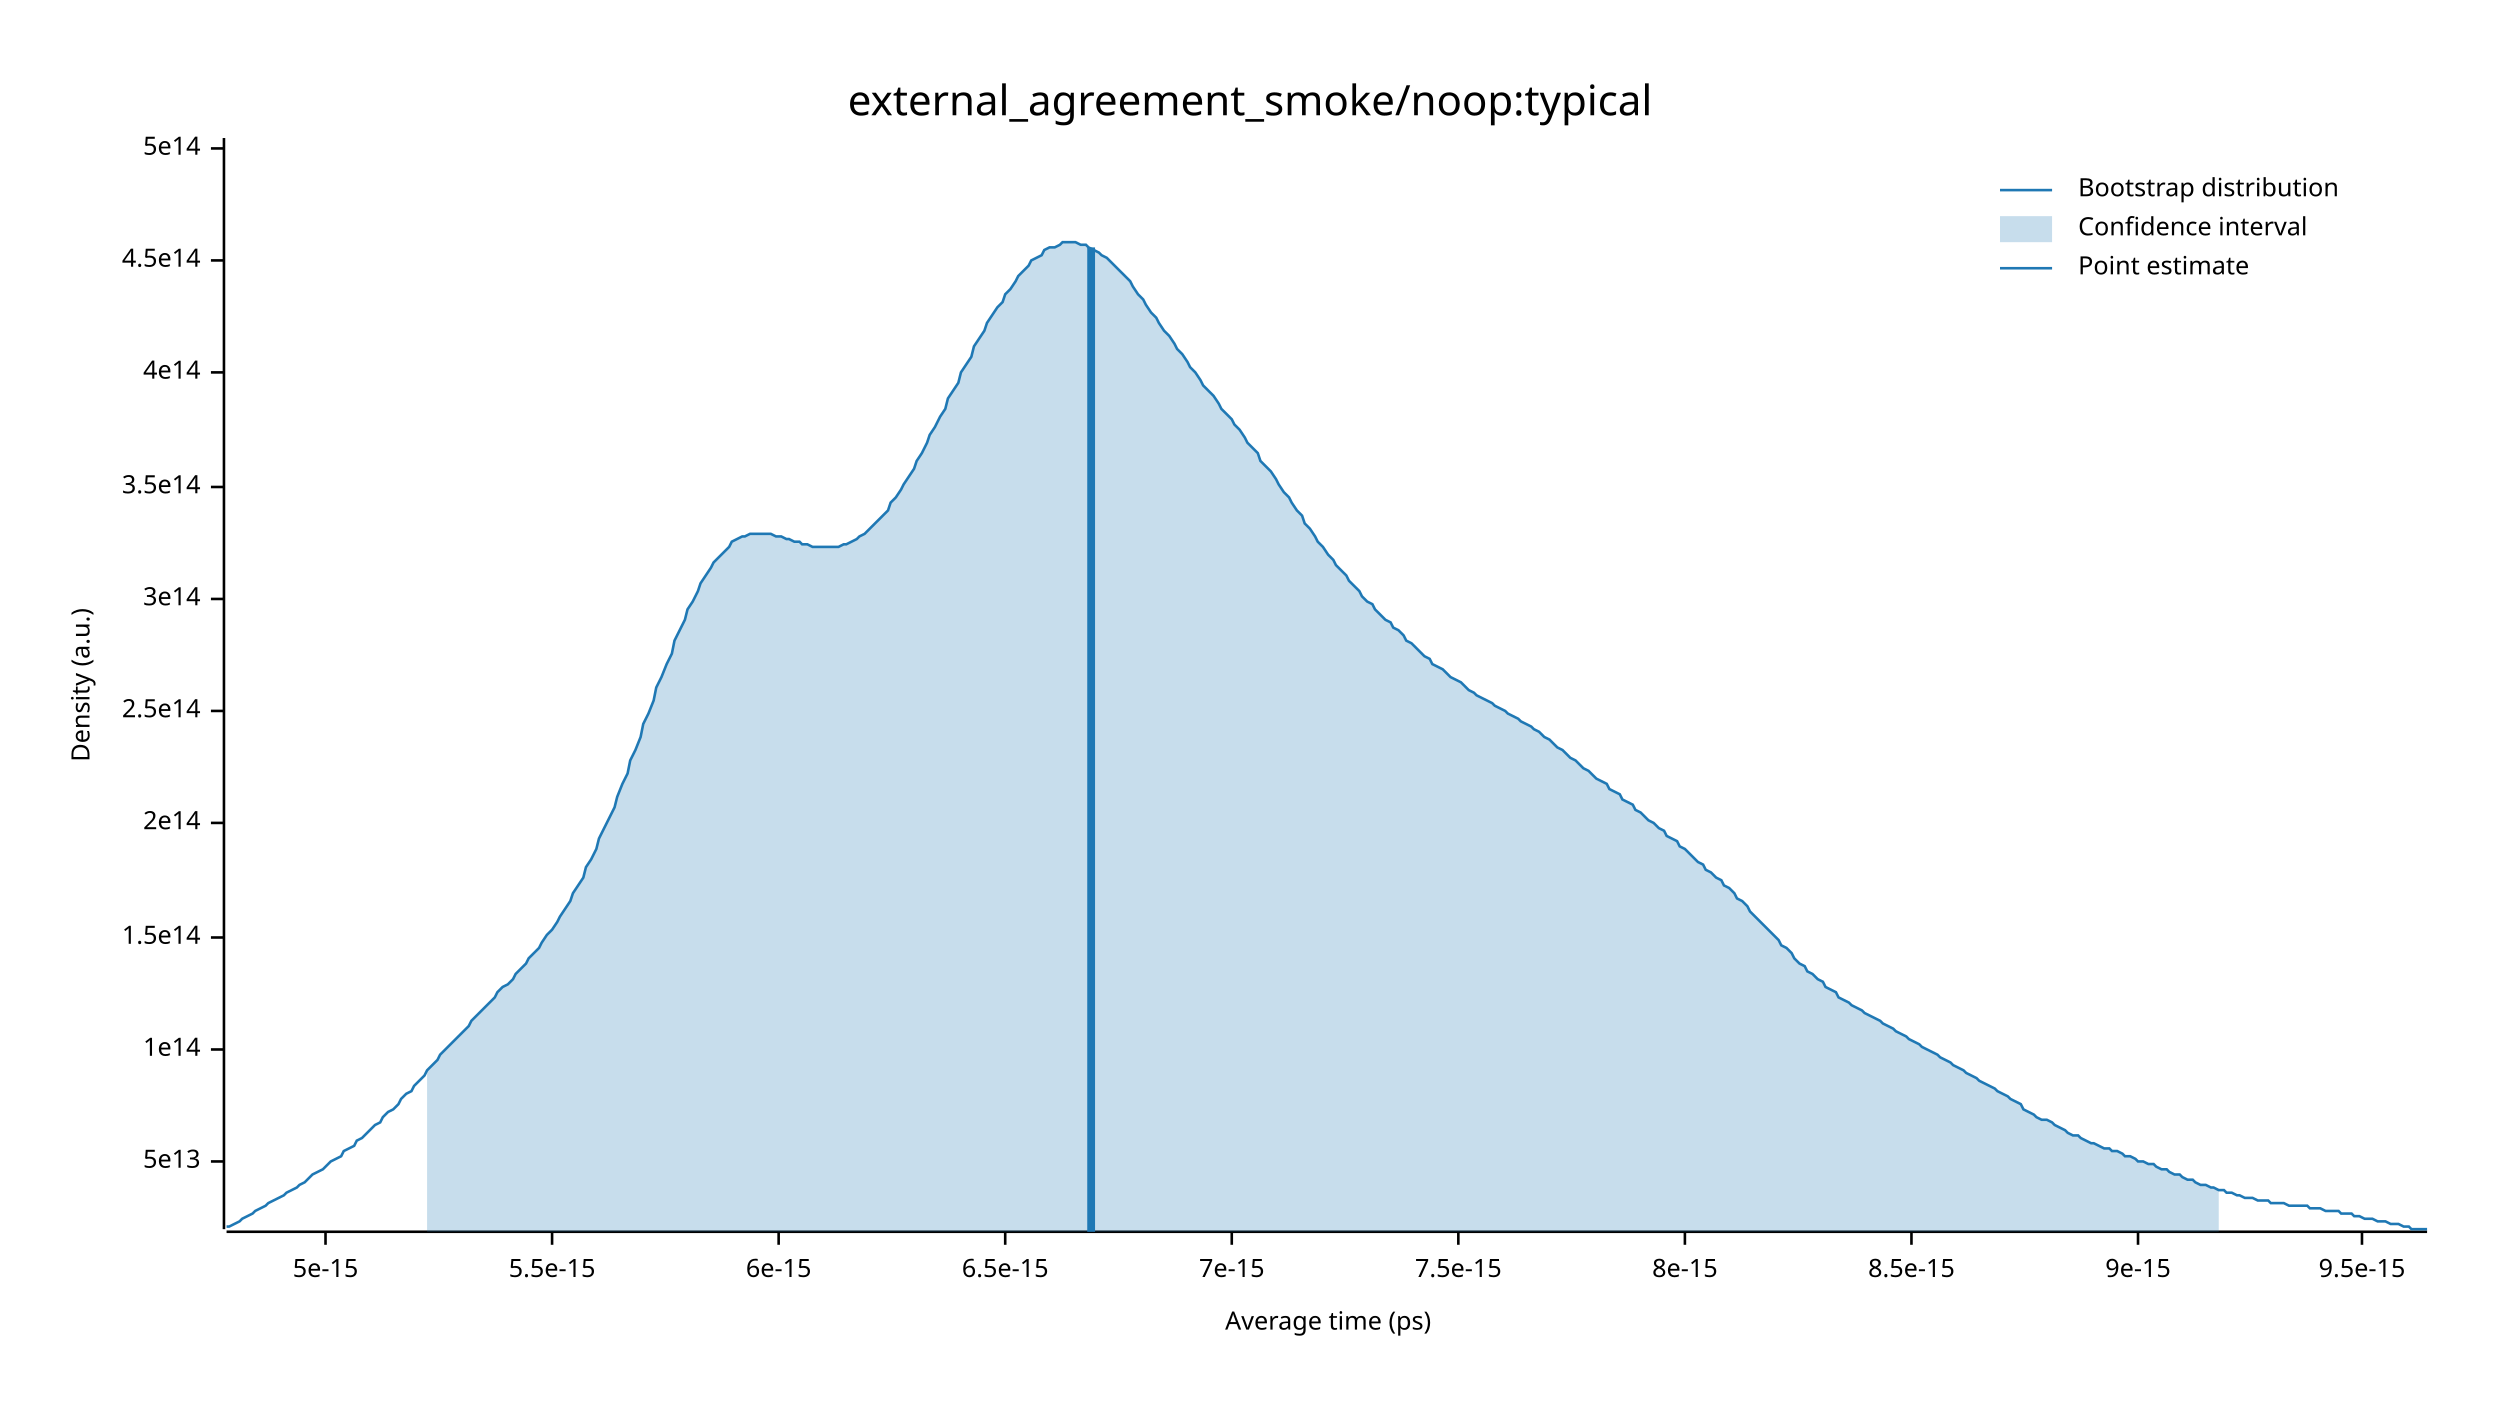
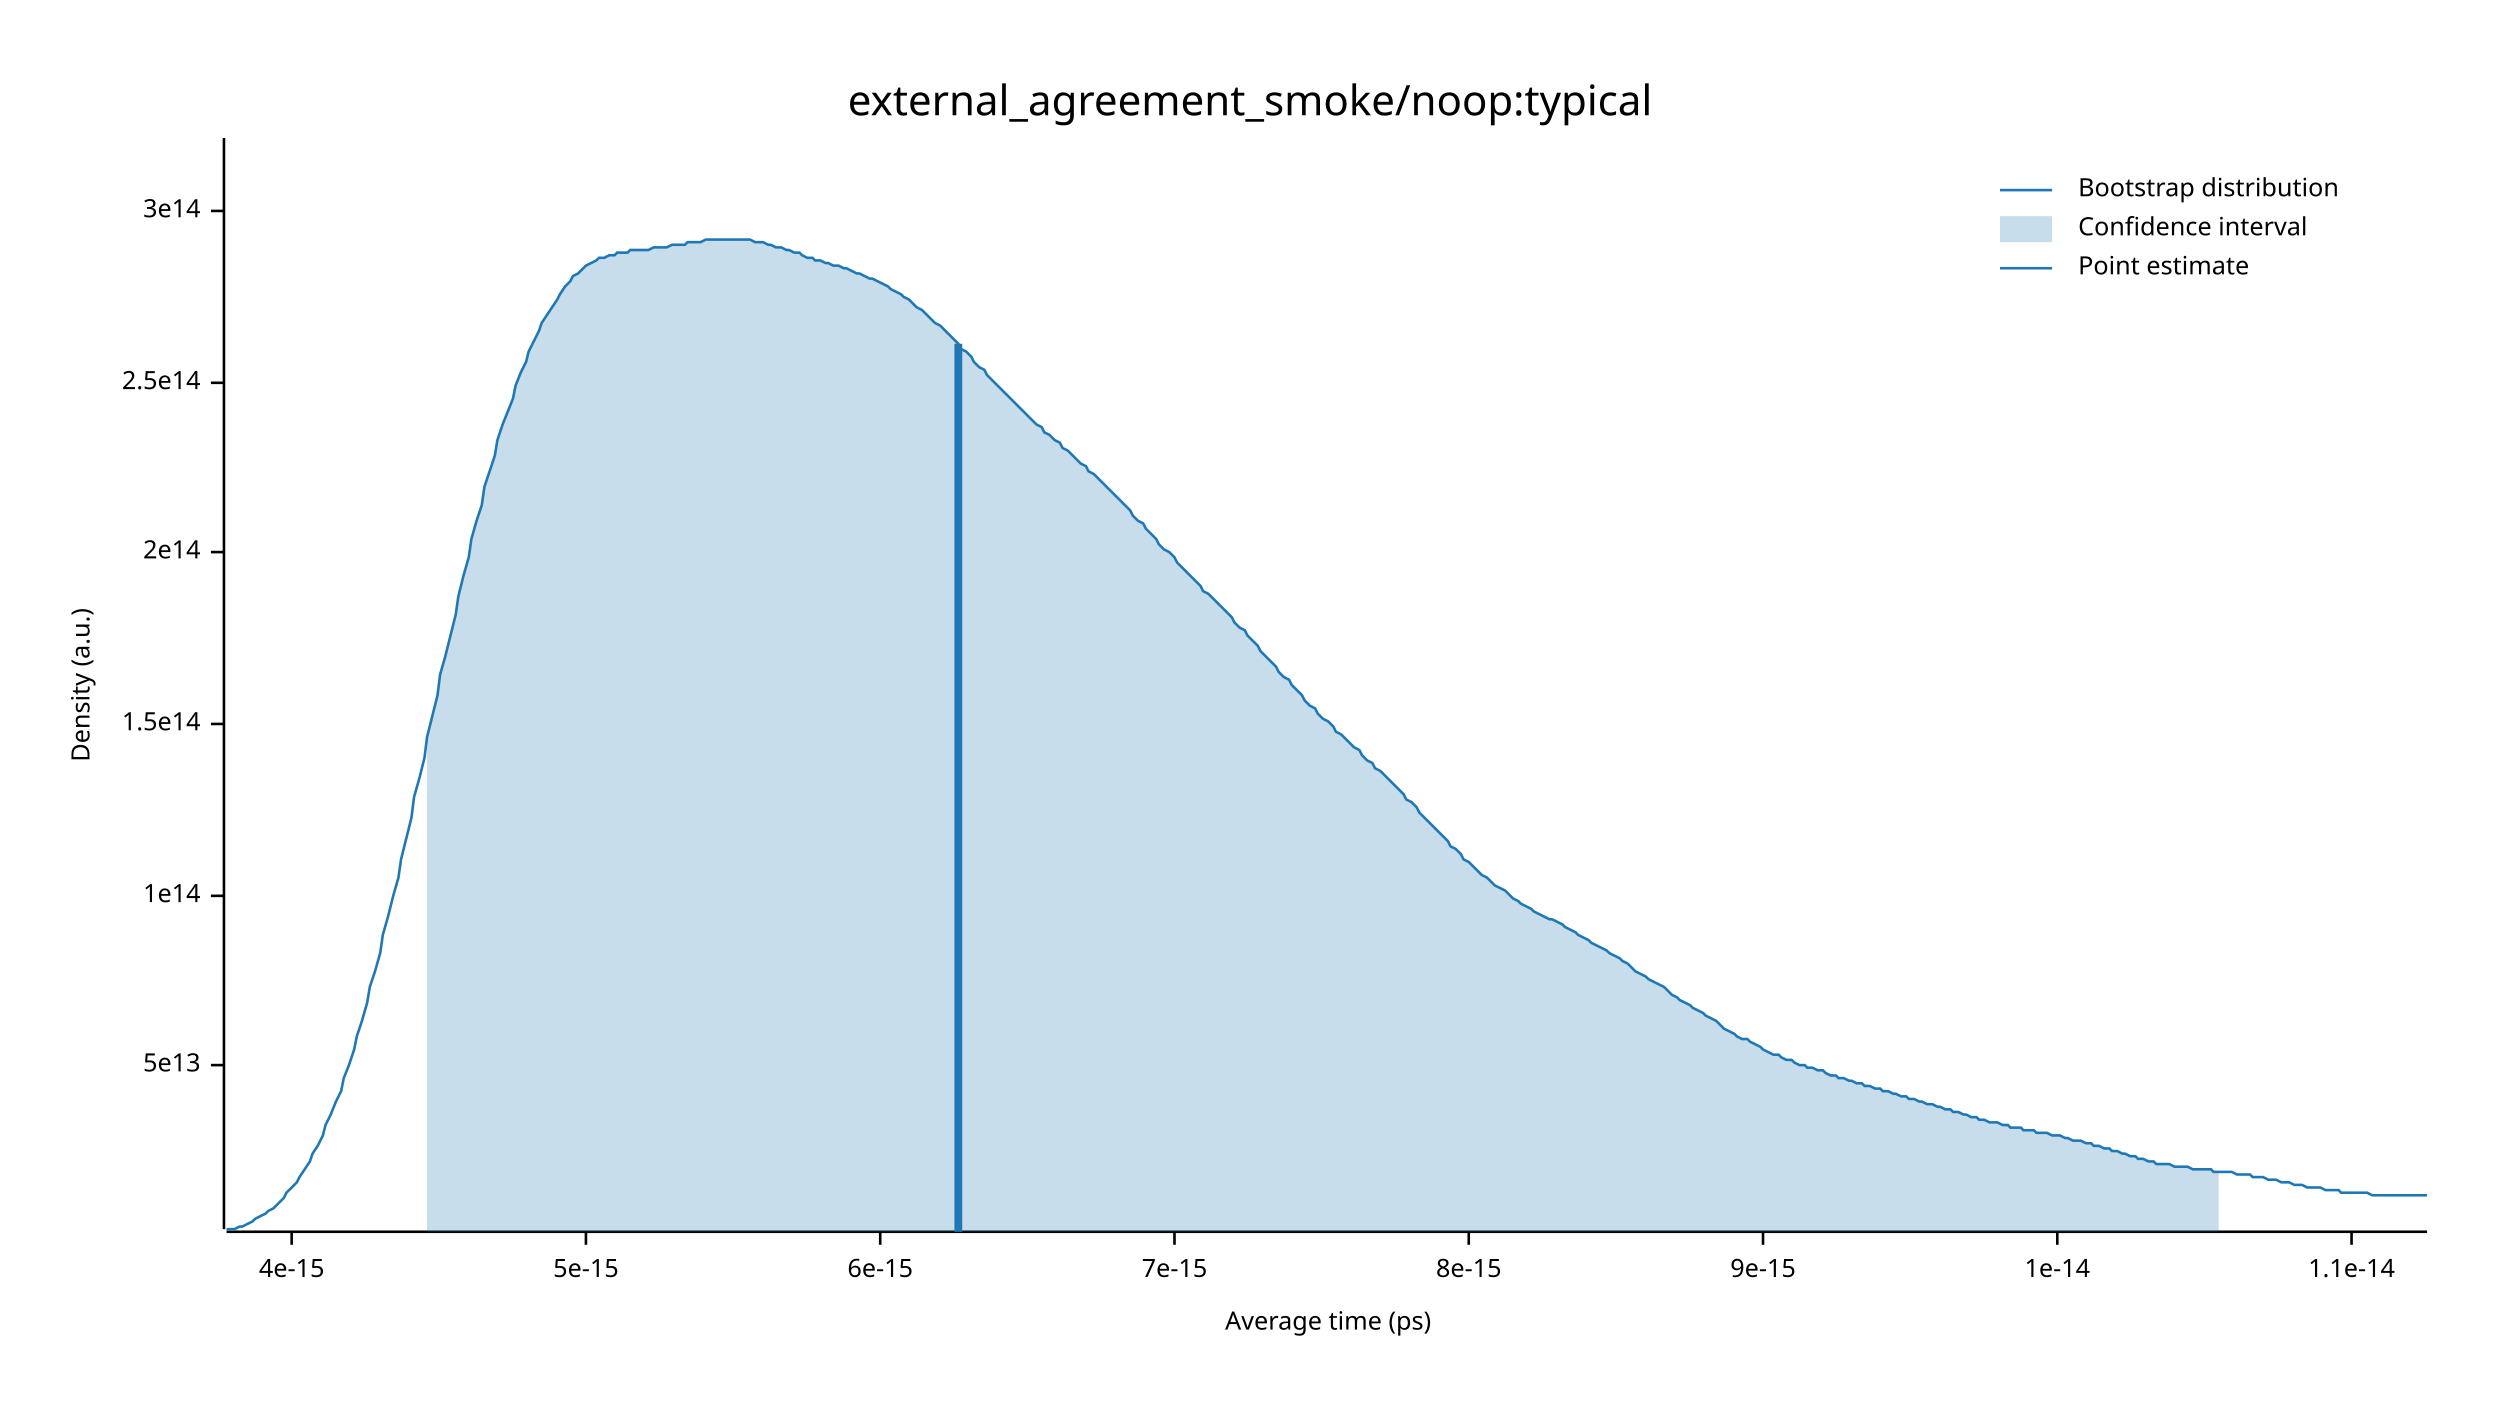
<svg xmlns="http://www.w3.org/2000/svg" width="960" height="540" viewBox="0 0 960 540">
  <text x="480" y="32" dy="0.76em" text-anchor="middle" font-family="sans-serif" font-size="16.129" opacity="1" fill="#000000">
external_agreement_smoke/noop:typical
</text>
  <text x="27" y="263" dy="0.76em" text-anchor="middle" font-family="sans-serif" font-size="9.677" opacity="1" fill="#000000" transform="rotate(270, 27, 263)">
Density (a.u.)
</text>
  <text x="510" y="513" dy="-0.5ex" text-anchor="middle" font-family="sans-serif" font-size="9.677" opacity="1" fill="#000000">
Average time (ps)
</text>
  <polyline fill="none" opacity="1" stroke="#000000" stroke-width="1" points="86,53 86,472 " />
-   <text x="77" y="446" dy="0.5ex" text-anchor="end" font-family="sans-serif" font-size="9.677" opacity="1" fill="#000000">
+   <text x="77" y="409" dy="0.5ex" text-anchor="end" font-family="sans-serif" font-size="9.677" opacity="1" fill="#000000">
5e13
</text>
-   <polyline fill="none" opacity="1" stroke="#000000" stroke-width="1" points="81,446 86,446 " />
-   <text x="77" y="403" dy="0.5ex" text-anchor="end" font-family="sans-serif" font-size="9.677" opacity="1" fill="#000000">
+   <polyline fill="none" opacity="1" stroke="#000000" stroke-width="1" points="81,409 86,409 " />
+   <text x="77" y="344" dy="0.5ex" text-anchor="end" font-family="sans-serif" font-size="9.677" opacity="1" fill="#000000">
1e14
</text>
-   <polyline fill="none" opacity="1" stroke="#000000" stroke-width="1" points="81,403 86,403 " />
-   <text x="77" y="360" dy="0.5ex" text-anchor="end" font-family="sans-serif" font-size="9.677" opacity="1" fill="#000000">
+   <polyline fill="none" opacity="1" stroke="#000000" stroke-width="1" points="81,344 86,344 " />
+   <text x="77" y="278" dy="0.5ex" text-anchor="end" font-family="sans-serif" font-size="9.677" opacity="1" fill="#000000">
1.5e14
</text>
-   <polyline fill="none" opacity="1" stroke="#000000" stroke-width="1" points="81,360 86,360 " />
-   <text x="77" y="316" dy="0.5ex" text-anchor="end" font-family="sans-serif" font-size="9.677" opacity="1" fill="#000000">
+   <polyline fill="none" opacity="1" stroke="#000000" stroke-width="1" points="81,278 86,278 " />
+   <text x="77" y="212" dy="0.5ex" text-anchor="end" font-family="sans-serif" font-size="9.677" opacity="1" fill="#000000">
2e14
</text>
-   <polyline fill="none" opacity="1" stroke="#000000" stroke-width="1" points="81,316 86,316 " />
-   <text x="77" y="273" dy="0.5ex" text-anchor="end" font-family="sans-serif" font-size="9.677" opacity="1" fill="#000000">
+   <polyline fill="none" opacity="1" stroke="#000000" stroke-width="1" points="81,212 86,212 " />
+   <text x="77" y="147" dy="0.5ex" text-anchor="end" font-family="sans-serif" font-size="9.677" opacity="1" fill="#000000">
2.5e14
</text>
-   <polyline fill="none" opacity="1" stroke="#000000" stroke-width="1" points="81,273 86,273 " />
-   <text x="77" y="230" dy="0.5ex" text-anchor="end" font-family="sans-serif" font-size="9.677" opacity="1" fill="#000000">
+   <polyline fill="none" opacity="1" stroke="#000000" stroke-width="1" points="81,147 86,147 " />
+   <text x="77" y="81" dy="0.5ex" text-anchor="end" font-family="sans-serif" font-size="9.677" opacity="1" fill="#000000">
3e14
</text>
-   <polyline fill="none" opacity="1" stroke="#000000" stroke-width="1" points="81,230 86,230 " />
-   <text x="77" y="187" dy="0.5ex" text-anchor="end" font-family="sans-serif" font-size="9.677" opacity="1" fill="#000000">
- 3.5e14
+   <polyline fill="none" opacity="1" stroke="#000000" stroke-width="1" points="81,81 86,81 " />
+   <polyline fill="none" opacity="1" stroke="#000000" stroke-width="1" points="87,473 932,473 " />
+   <text x="112" y="483" dy="0.76em" text-anchor="middle" font-family="sans-serif" font-size="9.677" opacity="1" fill="#000000">
+ 4e-15
</text>
-   <polyline fill="none" opacity="1" stroke="#000000" stroke-width="1" points="81,187 86,187 " />
-   <text x="77" y="143" dy="0.5ex" text-anchor="end" font-family="sans-serif" font-size="9.677" opacity="1" fill="#000000">
- 4e14
- </text>
-   <polyline fill="none" opacity="1" stroke="#000000" stroke-width="1" points="81,143 86,143 " />
-   <text x="77" y="100" dy="0.5ex" text-anchor="end" font-family="sans-serif" font-size="9.677" opacity="1" fill="#000000">
- 4.5e14
- </text>
-   <polyline fill="none" opacity="1" stroke="#000000" stroke-width="1" points="81,100 86,100 " />
-   <text x="77" y="57" dy="0.5ex" text-anchor="end" font-family="sans-serif" font-size="9.677" opacity="1" fill="#000000">
- 5e14
- </text>
-   <polyline fill="none" opacity="1" stroke="#000000" stroke-width="1" points="81,57 86,57 " />
-   <polyline fill="none" opacity="1" stroke="#000000" stroke-width="1" points="87,473 932,473 " />
-   <text x="125" y="483" dy="0.76em" text-anchor="middle" font-family="sans-serif" font-size="9.677" opacity="1" fill="#000000">
+   <polyline fill="none" opacity="1" stroke="#000000" stroke-width="1" points="112,473 112,478 " />
+   <text x="225" y="483" dy="0.76em" text-anchor="middle" font-family="sans-serif" font-size="9.677" opacity="1" fill="#000000">
5e-15
</text>
-   <polyline fill="none" opacity="1" stroke="#000000" stroke-width="1" points="125,473 125,478 " />
-   <text x="212" y="483" dy="0.76em" text-anchor="middle" font-family="sans-serif" font-size="9.677" opacity="1" fill="#000000">
- 5.5e-15
- </text>
-   <polyline fill="none" opacity="1" stroke="#000000" stroke-width="1" points="212,473 212,478 " />
-   <text x="299" y="483" dy="0.76em" text-anchor="middle" font-family="sans-serif" font-size="9.677" opacity="1" fill="#000000">
+   <polyline fill="none" opacity="1" stroke="#000000" stroke-width="1" points="225,473 225,478 " />
+   <text x="338" y="483" dy="0.76em" text-anchor="middle" font-family="sans-serif" font-size="9.677" opacity="1" fill="#000000">
6e-15
</text>
-   <polyline fill="none" opacity="1" stroke="#000000" stroke-width="1" points="299,473 299,478 " />
-   <text x="386" y="483" dy="0.76em" text-anchor="middle" font-family="sans-serif" font-size="9.677" opacity="1" fill="#000000">
- 6.5e-15
- </text>
-   <polyline fill="none" opacity="1" stroke="#000000" stroke-width="1" points="386,473 386,478 " />
-   <text x="473" y="483" dy="0.76em" text-anchor="middle" font-family="sans-serif" font-size="9.677" opacity="1" fill="#000000">
+   <polyline fill="none" opacity="1" stroke="#000000" stroke-width="1" points="338,473 338,478 " />
+   <text x="451" y="483" dy="0.76em" text-anchor="middle" font-family="sans-serif" font-size="9.677" opacity="1" fill="#000000">
7e-15
</text>
-   <polyline fill="none" opacity="1" stroke="#000000" stroke-width="1" points="473,473 473,478 " />
-   <text x="560" y="483" dy="0.76em" text-anchor="middle" font-family="sans-serif" font-size="9.677" opacity="1" fill="#000000">
- 7.5e-15
- </text>
-   <polyline fill="none" opacity="1" stroke="#000000" stroke-width="1" points="560,473 560,478 " />
-   <text x="647" y="483" dy="0.76em" text-anchor="middle" font-family="sans-serif" font-size="9.677" opacity="1" fill="#000000">
+   <polyline fill="none" opacity="1" stroke="#000000" stroke-width="1" points="451,473 451,478 " />
+   <text x="564" y="483" dy="0.76em" text-anchor="middle" font-family="sans-serif" font-size="9.677" opacity="1" fill="#000000">
8e-15
</text>
-   <polyline fill="none" opacity="1" stroke="#000000" stroke-width="1" points="647,473 647,478 " />
-   <text x="734" y="483" dy="0.76em" text-anchor="middle" font-family="sans-serif" font-size="9.677" opacity="1" fill="#000000">
- 8.5e-15
- </text>
-   <polyline fill="none" opacity="1" stroke="#000000" stroke-width="1" points="734,473 734,478 " />
-   <text x="821" y="483" dy="0.76em" text-anchor="middle" font-family="sans-serif" font-size="9.677" opacity="1" fill="#000000">
+   <polyline fill="none" opacity="1" stroke="#000000" stroke-width="1" points="564,473 564,478 " />
+   <text x="677" y="483" dy="0.76em" text-anchor="middle" font-family="sans-serif" font-size="9.677" opacity="1" fill="#000000">
9e-15
</text>
-   <polyline fill="none" opacity="1" stroke="#000000" stroke-width="1" points="821,473 821,478 " />
-   <text x="907" y="483" dy="0.76em" text-anchor="middle" font-family="sans-serif" font-size="9.677" opacity="1" fill="#000000">
- 9.5e-15
+   <polyline fill="none" opacity="1" stroke="#000000" stroke-width="1" points="677,473 677,478 " />
+   <text x="790" y="483" dy="0.76em" text-anchor="middle" font-family="sans-serif" font-size="9.677" opacity="1" fill="#000000">
+ 1e-14
</text>
-   <polyline fill="none" opacity="1" stroke="#000000" stroke-width="1" points="907,473 907,478 " />
-   <polyline fill="none" opacity="1" stroke="#1F78B4" stroke-width="1" points="87,471 88,471 90,470 92,469 93,468 95,467 97,466 98,465 100,464 102,463 103,462 105,461 107,460 109,459 110,458 112,457 114,456 115,455 117,454 119,452 120,451 122,450 124,449 125,448 127,446 129,445 131,444 132,442 134,441 136,440 137,438 139,437 141,435 142,434 144,432 146,431 147,429 149,427 151,426 153,424 154,422 156,420 158,419 159,417 161,415 163,413 164,411 166,409 168,407 169,405 171,403 173,401 175,399 176,398 178,396 180,394 181,392 183,390 185,388 186,387 188,385 190,383 191,381 193,379 195,378 197,376 198,374 200,372 202,370 203,368 205,366 207,364 208,362 210,359 212,357 214,354 215,352 217,349 219,346 220,343 222,340 224,337 225,333 227,330 229,326 230,322 232,318 234,314 236,310 237,306 239,301 241,297 242,292 244,288 246,283 247,278 249,274 251,269 252,264 254,260 256,255 258,251 259,246 261,242 263,238 264,234 266,231 268,227 269,224 271,221 273,218 274,216 276,214 278,212 280,210 281,208 283,207 285,206 286,206 288,205 290,205 291,205 293,205 295,205 296,205 298,206 300,206 302,207 303,207 305,208 307,208 308,209 310,209 312,210 313,210 315,210 317,210 318,210 320,210 322,210 324,209 325,209 327,208 329,207 330,206 332,205 334,203 335,202 337,200 339,198 341,196 342,193 344,191 346,188 347,186 349,183 351,180 352,177 354,174 356,170 357,167 359,164 361,160 363,157 364,153 366,150 368,147 369,143 371,140 373,137 374,133 376,130 378,127 379,124 381,121 383,118 385,116 386,113 388,111 390,108 391,106 393,104 395,102 396,100 398,99 400,98 401,96 403,95 405,95 407,94 408,93 410,93 412,93 413,93 415,94 417,94 418,95 420,96 422,97 423,98 425,99 427,101 429,103 430,104 432,106 434,108 435,110 437,113 439,115 440,117 442,120 444,122 445,124 447,127 449,129 451,132 452,134 454,136 456,139 457,141 459,143 461,146 462,148 464,150 466,152 468,155 469,157 471,159 473,161 474,163 476,165 478,168 479,170 481,172 483,174 484,177 486,179 488,181 490,184 491,186 493,189 495,191 496,193 498,196 500,198 501,201 503,203 505,206 506,208 508,210 510,213 512,215 513,217 515,219 517,221 518,223 520,225 522,227 523,229 525,231 527,232 528,234 530,236 532,238 534,239 535,241 537,242 539,244 540,246 542,247 544,249 545,250 547,252 549,253 550,255 552,256 554,257 556,259 557,260 559,261 561,262 562,263 564,265 566,266 567,267 569,268 571,269 573,270 574,271 576,272 578,273 579,274 581,275 583,276 584,277 586,278 588,279 589,280 591,281 593,283 595,284 596,285 598,287 600,288 601,289 603,291 605,292 606,293 608,295 610,296 611,297 613,299 615,300 617,301 618,303 620,304 622,305 623,307 625,308 627,309 628,311 630,312 632,314 633,315 635,316 637,318 639,319 640,321 642,322 644,323 645,325 647,326 649,328 650,329 652,331 654,332 655,334 657,335 659,337 661,338 662,340 664,341 666,343 667,345 669,346 671,348 672,350 674,352 676,354 677,355 679,357 681,359 683,361 684,363 686,364 688,366 689,368 691,370 693,371 694,373 696,374 698,376 700,377 701,379 703,380 705,381 706,383 708,384 710,385 711,386 713,387 715,388 716,389 718,390 720,391 722,392 723,393 725,394 727,395 728,396 730,397 732,398 733,399 735,400 737,401 738,402 740,403 742,404 744,405 745,406 747,407 749,408 750,409 752,410 754,411 755,412 757,413 759,414 760,415 762,416 764,417 766,418 767,419 769,420 771,421 772,422 774,423 776,424 777,426 779,427 781,428 782,429 784,430 786,430 788,431 789,432 791,433 793,434 794,435 796,436 798,436 799,437 801,438 803,439 804,439 806,440 808,441 810,441 811,442 813,442 815,443 816,444 818,444 820,445 821,446 823,446 825,447 827,447 828,448 830,449 832,449 833,450 835,451 837,451 838,452 840,453 842,453 843,454 845,455 847,455 849,456 850,456 852,457 854,457 855,458 857,458 859,459 860,459 862,460 864,460 865,460 867,461 869,461 871,461 872,462 874,462 876,462 877,462 879,463 881,463 882,463 884,463 886,463 887,464 889,464 891,464 893,465 894,465 896,465 898,465 899,466 901,466 903,466 904,467 906,467 908,468 909,468 911,468 913,469 915,469 916,469 918,470 920,470 921,470 923,471 925,471 926,472 928,472 930,472 932,472 " />
-   <polygon opacity="0.25" fill="#1F78B4" points="164,411 166,409 168,407 169,405 171,403 173,401 175,399 176,398 178,396 180,394 181,392 183,390 185,388 186,387 188,385 190,383 191,381 193,379 195,378 197,376 198,374 200,372 202,370 203,368 205,366 207,364 208,362 210,359 212,357 214,354 215,352 217,349 219,346 220,343 222,340 224,337 225,333 227,330 229,326 230,322 232,318 234,314 236,310 237,306 239,301 241,297 242,292 244,288 246,283 247,278 249,274 251,269 252,264 254,260 256,255 258,251 259,246 261,242 263,238 264,234 266,231 268,227 269,224 271,221 273,218 274,216 276,214 278,212 280,210 281,208 283,207 285,206 286,206 288,205 290,205 291,205 293,205 295,205 296,205 298,206 300,206 302,207 303,207 305,208 307,208 308,209 310,209 312,210 313,210 315,210 317,210 318,210 320,210 322,210 324,209 325,209 327,208 329,207 330,206 332,205 334,203 335,202 337,200 339,198 341,196 342,193 344,191 346,188 347,186 349,183 351,180 352,177 354,174 356,170 357,167 359,164 361,160 363,157 364,153 366,150 368,147 369,143 371,140 373,137 374,133 376,130 378,127 379,124 381,121 383,118 385,116 386,113 388,111 390,108 391,106 393,104 395,102 396,100 398,99 400,98 401,96 403,95 405,95 407,94 408,93 410,93 412,93 413,93 415,94 417,94 418,95 420,96 422,97 423,98 425,99 427,101 429,103 430,104 432,106 434,108 435,110 437,113 439,115 440,117 442,120 444,122 445,124 447,127 449,129 451,132 452,134 454,136 456,139 457,141 459,143 461,146 462,148 464,150 466,152 468,155 469,157 471,159 473,161 474,163 476,165 478,168 479,170 481,172 483,174 484,177 486,179 488,181 490,184 491,186 493,189 495,191 496,193 498,196 500,198 501,201 503,203 505,206 506,208 508,210 510,213 512,215 513,217 515,219 517,221 518,223 520,225 522,227 523,229 525,231 527,232 528,234 530,236 532,238 534,239 535,241 537,242 539,244 540,246 542,247 544,249 545,250 547,252 549,253 550,255 552,256 554,257 556,259 557,260 559,261 561,262 562,263 564,265 566,266 567,267 569,268 571,269 573,270 574,271 576,272 578,273 579,274 581,275 583,276 584,277 586,278 588,279 589,280 591,281 593,283 595,284 596,285 598,287 600,288 601,289 603,291 605,292 606,293 608,295 610,296 611,297 613,299 615,300 617,301 618,303 620,304 622,305 623,307 625,308 627,309 628,311 630,312 632,314 633,315 635,316 637,318 639,319 640,321 642,322 644,323 645,325 647,326 649,328 650,329 652,331 654,332 655,334 657,335 659,337 661,338 662,340 664,341 666,343 667,345 669,346 671,348 672,350 674,352 676,354 677,355 679,357 681,359 683,361 684,363 686,364 688,366 689,368 691,370 693,371 694,373 696,374 698,376 700,377 701,379 703,380 705,381 706,383 708,384 710,385 711,386 713,387 715,388 716,389 718,390 720,391 722,392 723,393 725,394 727,395 728,396 730,397 732,398 733,399 735,400 737,401 738,402 740,403 742,404 744,405 745,406 747,407 749,408 750,409 752,410 754,411 755,412 757,413 759,414 760,415 762,416 764,417 766,418 767,419 769,420 771,421 772,422 774,423 776,424 777,426 779,427 781,428 782,429 784,430 786,430 788,431 789,432 791,433 793,434 794,435 796,436 798,436 799,437 801,438 803,439 804,439 806,440 808,441 810,441 811,442 813,442 815,443 816,444 818,444 820,445 821,446 823,446 825,447 827,447 828,448 830,449 832,449 833,450 835,451 837,451 838,452 840,453 842,453 843,454 845,455 847,455 849,456 850,456 852,457 852,473 164,473 " />
-   <polyline fill="none" opacity="1" stroke="#1F78B4" stroke-width="3" points="419,473 419,95 " />
+   <polyline fill="none" opacity="1" stroke="#000000" stroke-width="1" points="790,473 790,478 " />
+   <text x="903" y="483" dy="0.76em" text-anchor="middle" font-family="sans-serif" font-size="9.677" opacity="1" fill="#000000">
+ 1.1e-14
+ </text>
+   <polyline fill="none" opacity="1" stroke="#000000" stroke-width="1" points="903,473 903,478 " />
+   <polyline fill="none" opacity="1" stroke="#1F78B4" stroke-width="1" points="87,472 88,472 90,472 92,471 93,471 95,470 97,469 98,468 100,467 102,466 103,465 105,464 107,462 109,460 110,458 112,456 114,454 115,452 117,449 119,446 120,443 122,440 124,436 125,432 127,428 129,423 131,419 132,414 134,409 136,403 137,398 139,392 141,385 142,379 144,373 146,366 147,359 149,352 151,344 153,337 154,330 156,322 158,314 159,306 161,299 163,291 164,283 166,275 168,267 169,259 171,252 173,244 175,236 176,229 178,221 180,214 181,207 183,200 185,194 186,187 188,181 190,175 191,169 193,163 195,158 197,153 198,148 200,143 202,139 203,135 205,131 207,127 208,124 210,121 212,118 214,115 215,113 217,110 219,108 220,106 222,105 224,103 225,102 227,101 229,100 230,99 232,99 234,98 236,98 237,97 239,97 241,97 242,96 244,96 246,96 247,96 249,96 251,95 252,95 254,95 256,95 258,94 259,94 261,94 263,94 264,93 266,93 268,93 269,93 271,92 273,92 274,92 276,92 278,92 280,92 281,92 283,92 285,92 286,92 288,92 290,93 291,93 293,93 295,94 296,94 298,95 300,95 302,96 303,96 305,97 307,97 308,98 310,99 312,99 313,100 315,100 317,101 318,101 320,102 322,102 324,103 325,103 327,104 329,105 330,105 332,106 334,107 335,107 337,108 339,109 341,110 342,111 344,112 346,113 347,114 349,115 351,117 352,118 354,119 356,121 357,122 359,124 361,125 363,127 364,128 366,130 368,132 369,134 371,135 373,137 374,139 376,141 378,142 379,144 381,146 383,148 385,150 386,151 388,153 390,155 391,156 393,158 395,160 396,161 398,163 400,164 401,166 403,167 405,169 407,170 408,172 410,173 412,175 413,176 415,178 417,179 418,181 420,182 422,184 423,185 425,187 427,189 429,191 430,192 432,194 434,196 435,198 437,200 439,201 440,203 442,205 444,207 445,209 447,211 449,212 451,214 452,216 454,218 456,220 457,221 459,223 461,225 462,227 464,228 466,230 468,232 469,233 471,235 473,237 474,239 476,241 478,242 479,244 481,246 483,248 484,250 486,252 488,254 490,256 491,258 493,260 495,261 496,263 498,265 500,267 501,269 503,271 505,272 506,274 508,276 510,277 512,279 513,281 515,282 517,284 518,285 520,287 522,288 523,290 525,292 527,293 528,295 530,296 532,298 534,300 535,301 537,303 539,305 540,307 542,308 544,310 545,312 547,314 549,316 550,317 552,319 554,321 556,323 557,325 559,326 561,328 562,330 564,331 566,333 567,334 569,336 571,337 573,339 574,340 576,341 578,342 579,343 581,345 583,346 584,347 586,348 588,349 589,350 591,351 593,352 595,353 596,353 598,354 600,355 601,356 603,357 605,358 606,359 608,360 610,361 611,362 613,363 615,364 617,365 618,366 620,367 622,368 623,369 625,370 627,372 628,373 630,374 632,375 633,376 635,377 637,378 639,379 640,380 642,382 644,383 645,384 647,385 649,386 650,387 652,388 654,389 655,390 657,391 659,392 661,394 662,395 664,396 666,397 667,398 669,399 671,399 672,400 674,401 676,402 677,403 679,404 681,405 683,405 684,406 686,407 688,407 689,408 691,409 693,409 694,410 696,410 698,411 700,411 701,412 703,413 705,413 706,414 708,414 710,415 711,415 713,416 715,416 716,417 718,417 720,418 722,418 723,419 725,419 727,420 728,420 730,421 732,421 733,422 735,422 737,423 738,423 740,424 742,424 744,425 745,425 747,426 749,426 750,427 752,427 754,428 755,428 757,429 759,429 760,430 762,430 764,431 766,431 767,431 769,432 771,432 772,433 774,433 776,433 777,434 779,434 781,434 782,435 784,435 786,435 788,436 789,436 791,436 793,437 794,437 796,438 798,438 799,438 801,439 803,439 804,440 806,440 808,441 810,441 811,442 813,442 815,443 816,443 818,444 820,444 821,445 823,445 825,446 827,446 828,447 830,447 832,447 833,447 835,448 837,448 838,448 840,448 842,449 843,449 845,449 847,449 849,449 850,450 852,450 854,450 855,450 857,450 859,451 860,451 862,451 864,451 865,452 867,452 869,452 871,453 872,453 874,453 876,454 877,454 879,454 881,455 882,455 884,455 886,456 887,456 889,456 891,456 893,457 894,457 896,457 898,457 899,458 901,458 903,458 904,458 906,458 908,458 909,458 911,459 913,459 915,459 916,459 918,459 920,459 921,459 923,459 925,459 926,459 928,459 930,459 932,459 " />
+   <polygon opacity="0.25" fill="#1F78B4" points="164,283 166,275 168,267 169,259 171,252 173,244 175,236 176,229 178,221 180,214 181,207 183,200 185,194 186,187 188,181 190,175 191,169 193,163 195,158 197,153 198,148 200,143 202,139 203,135 205,131 207,127 208,124 210,121 212,118 214,115 215,113 217,110 219,108 220,106 222,105 224,103 225,102 227,101 229,100 230,99 232,99 234,98 236,98 237,97 239,97 241,97 242,96 244,96 246,96 247,96 249,96 251,95 252,95 254,95 256,95 258,94 259,94 261,94 263,94 264,93 266,93 268,93 269,93 271,92 273,92 274,92 276,92 278,92 280,92 281,92 283,92 285,92 286,92 288,92 290,93 291,93 293,93 295,94 296,94 298,95 300,95 302,96 303,96 305,97 307,97 308,98 310,99 312,99 313,100 315,100 317,101 318,101 320,102 322,102 324,103 325,103 327,104 329,105 330,105 332,106 334,107 335,107 337,108 339,109 341,110 342,111 344,112 346,113 347,114 349,115 351,117 352,118 354,119 356,121 357,122 359,124 361,125 363,127 364,128 366,130 368,132 369,134 371,135 373,137 374,139 376,141 378,142 379,144 381,146 383,148 385,150 386,151 388,153 390,155 391,156 393,158 395,160 396,161 398,163 400,164 401,166 403,167 405,169 407,170 408,172 410,173 412,175 413,176 415,178 417,179 418,181 420,182 422,184 423,185 425,187 427,189 429,191 430,192 432,194 434,196 435,198 437,200 439,201 440,203 442,205 444,207 445,209 447,211 449,212 451,214 452,216 454,218 456,220 457,221 459,223 461,225 462,227 464,228 466,230 468,232 469,233 471,235 473,237 474,239 476,241 478,242 479,244 481,246 483,248 484,250 486,252 488,254 490,256 491,258 493,260 495,261 496,263 498,265 500,267 501,269 503,271 505,272 506,274 508,276 510,277 512,279 513,281 515,282 517,284 518,285 520,287 522,288 523,290 525,292 527,293 528,295 530,296 532,298 534,300 535,301 537,303 539,305 540,307 542,308 544,310 545,312 547,314 549,316 550,317 552,319 554,321 556,323 557,325 559,326 561,328 562,330 564,331 566,333 567,334 569,336 571,337 573,339 574,340 576,341 578,342 579,343 581,345 583,346 584,347 586,348 588,349 589,350 591,351 593,352 595,353 596,353 598,354 600,355 601,356 603,357 605,358 606,359 608,360 610,361 611,362 613,363 615,364 617,365 618,366 620,367 622,368 623,369 625,370 627,372 628,373 630,374 632,375 633,376 635,377 637,378 639,379 640,380 642,382 644,383 645,384 647,385 649,386 650,387 652,388 654,389 655,390 657,391 659,392 661,394 662,395 664,396 666,397 667,398 669,399 671,399 672,400 674,401 676,402 677,403 679,404 681,405 683,405 684,406 686,407 688,407 689,408 691,409 693,409 694,410 696,410 698,411 700,411 701,412 703,413 705,413 706,414 708,414 710,415 711,415 713,416 715,416 716,417 718,417 720,418 722,418 723,419 725,419 727,420 728,420 730,421 732,421 733,422 735,422 737,423 738,423 740,424 742,424 744,425 745,425 747,426 749,426 750,427 752,427 754,428 755,428 757,429 759,429 760,430 762,430 764,431 766,431 767,431 769,432 771,432 772,433 774,433 776,433 777,434 779,434 781,434 782,435 784,435 786,435 788,436 789,436 791,436 793,437 794,437 796,438 798,438 799,438 801,439 803,439 804,440 806,440 808,441 810,441 811,442 813,442 815,443 816,443 818,444 820,444 821,445 823,445 825,446 827,446 828,447 830,447 832,447 833,447 835,448 837,448 838,448 840,448 842,449 843,449 845,449 847,449 849,449 850,450 852,450 852,473 164,473 " />
+   <polyline fill="none" opacity="1" stroke="#1F78B4" stroke-width="3" points="368,473 368,132 " />
  <text x="798" y="68" dy="0.76em" text-anchor="start" font-family="sans-serif" font-size="9.677" opacity="1" fill="#000000">
Bootstrap distribution
</text>
  <text x="798" y="83" dy="0.76em" text-anchor="start" font-family="sans-serif" font-size="9.677" opacity="1" fill="#000000">
Confidence interval
</text>
  <text x="798" y="98" dy="0.76em" text-anchor="start" font-family="sans-serif" font-size="9.677" opacity="1" fill="#000000">
Point estimate
</text>
  <polyline fill="none" opacity="1" stroke="#1F78B4" stroke-width="1" points="768,73 788,73 " />
  <rect x="768" y="83" width="20" height="10" opacity="0.25" fill="#1F78B4" stroke="none" />
  <polyline fill="none" opacity="1" stroke="#1F78B4" stroke-width="1" points="768,103 788,103 " />
</svg>
